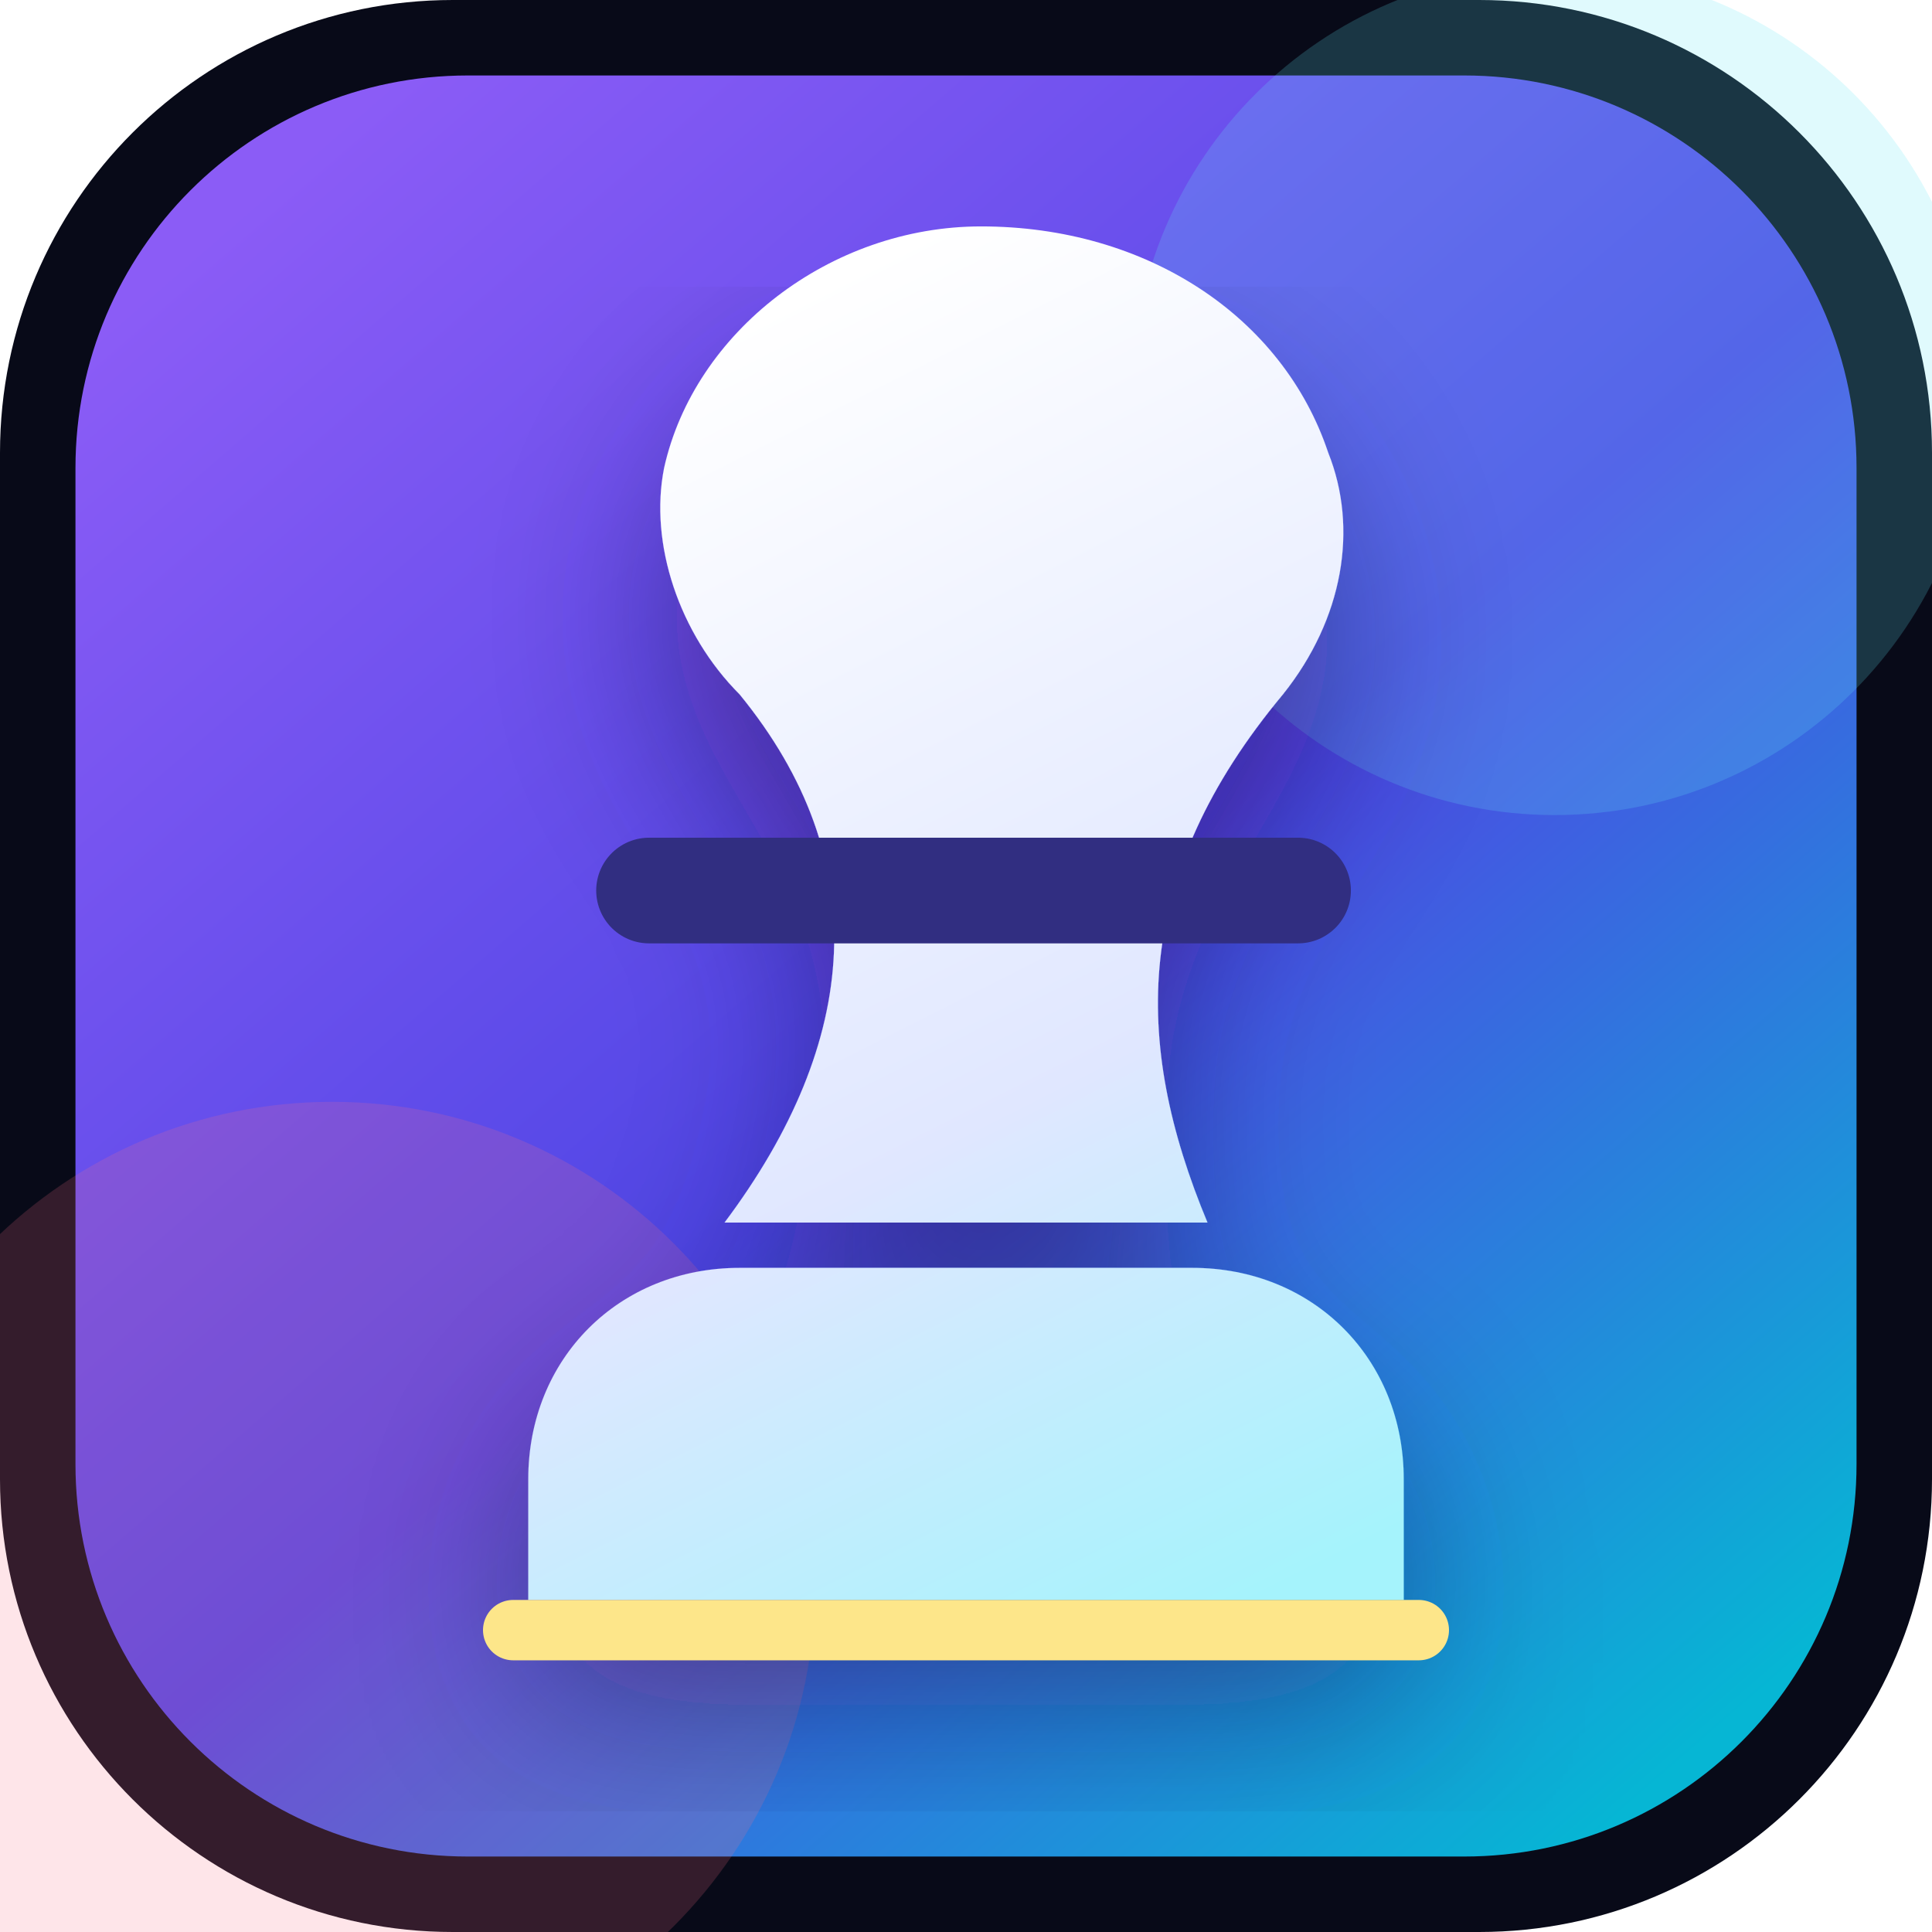
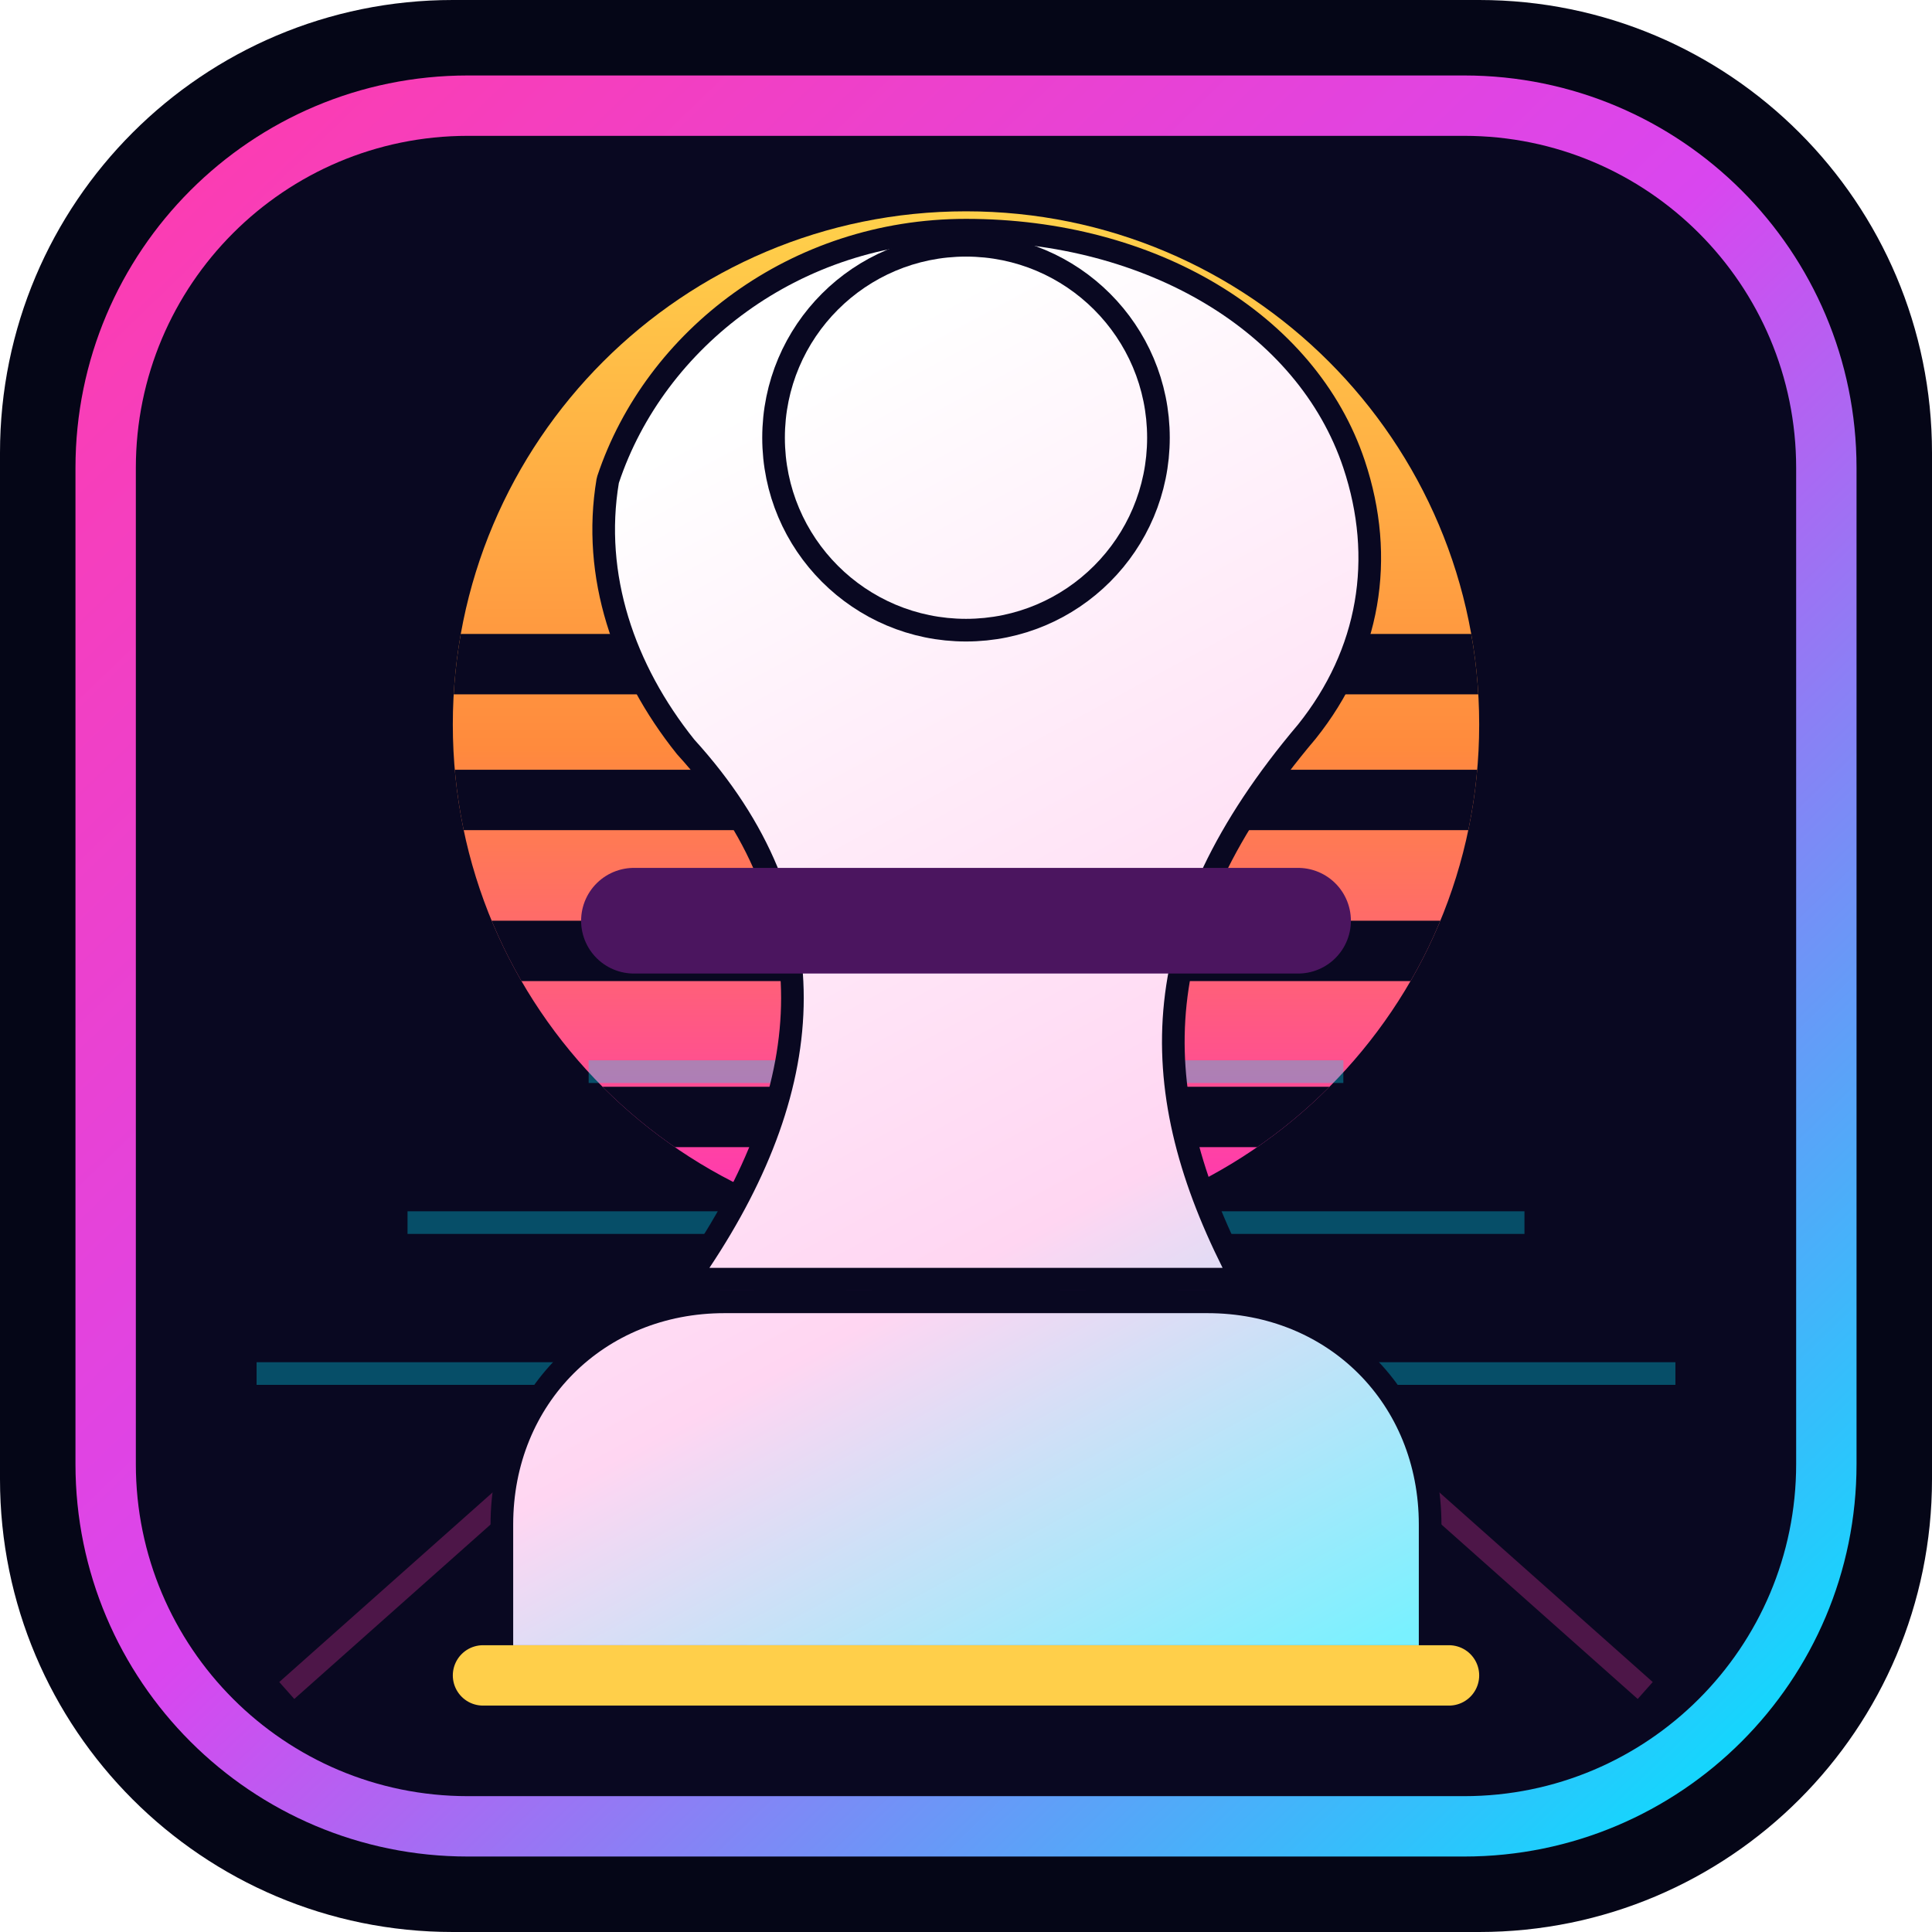
<svg xmlns="http://www.w3.org/2000/svg" viewBox="0 0 128 128">
  <defs>
-     <linearGradient id="bg" x1="18" y1="12" x2="110" y2="118" gradientUnits="userSpaceOnUse">
-       <stop stop-color="#8B5CF6" />
-       <stop offset="0.52" stop-color="#4F46E5" />
-       <stop offset="1" stop-color="#06B6D4" />
+     <linearGradient id="frame" x1="8" y1="6" x2="120" y2="122" gradientUnits="userSpaceOnUse">
+       <stop stop-color="#FF3CAC" />
+       <stop offset="0.48" stop-color="#D946EF" />
+       <stop offset="1" stop-color="#00E5FF" />
    </linearGradient>
-     <linearGradient id="piece" x1="44" y1="24" x2="85" y2="105" gradientUnits="userSpaceOnUse">
+     <linearGradient id="sun" x1="64" y1="15" x2="64" y2="78" gradientUnits="userSpaceOnUse">
+       <stop stop-color="#FFCF4A" />
+       <stop offset="0.55" stop-color="#FF8A3D" />
+       <stop offset="1" stop-color="#FF3CAC" />
+     </linearGradient>
+     <linearGradient id="piece" x1="42" y1="31" x2="86" y2="112" gradientUnits="userSpaceOnUse">
      <stop stop-color="#FFFFFF" />
-       <stop offset="0.6" stop-color="#E0E7FF" />
-       <stop offset="1" stop-color="#A5F3FC" />
+       <stop offset="0.62" stop-color="#FFD6F2" />
+       <stop offset="1" stop-color="#79F1FF" />
    </linearGradient>
-     <filter id="shadow" x="20" y="12" width="88" height="108" filterUnits="userSpaceOnUse">
-       <feDropShadow dx="0" dy="7" stdDeviation="6" flood-color="#16123F" flood-opacity="0.42" />
-     </filter>
+     <clipPath id="sun-clip">
+       <circle cx="64" cy="48" r="34" />
+     </clipPath>
  </defs>
-   <rect width="128" height="128" rx="30" fill="#080A18" />
-   <rect x="5" y="5" width="118" height="118" rx="26" fill="url(#bg)" />
-   <circle cx="103" cy="26" r="28" fill="#67E8F9" fill-opacity="0.20" />
-   <circle cx="22" cy="105" r="32" fill="#FB7185" fill-opacity="0.18" />
-   <g filter="url(#shadow)" fill="url(#piece)">
-     <path d="M35 106h58v-8c0-8-6-14-14-14H49c-8 0-14 6-14 14v8Z" />
-     <path d="M48 81h32c-5-12-5-23 5-35 4-5 5-11 3-16-3-9-12-15-23-15-10 0-19 7-21 16-1 5 1 11 5 15 9 11 8 23-1 35Z" />
-     <circle cx="65" cy="28" r="12" />
+   <rect width="128" height="128" rx="30" fill="#050617" />
+   <rect x="5" y="5" width="118" height="118" rx="26" fill="url(#frame)" />
+   <rect x="9" y="9" width="110" height="110" rx="22" fill="#090821" />
+   <g clip-path="url(#sun-clip)">
+     <circle cx="64" cy="48" r="34" fill="url(#sun)" />
+     <path d="M26 44h76M26 53h76M26 63h76M26 74h76" stroke="#090821" stroke-width="4" />
  </g>
-   <path d="M43 59h43" stroke="#312E81" stroke-width="7" stroke-linecap="round" />
-   <path d="M34 108h60" stroke="#FDE68A" stroke-width="4" stroke-linecap="round" />
+   <path d="M17 91h94M27 81h74M39 71h50" stroke="#00E5FF" stroke-opacity="0.32" stroke-width="1.5" />
+   <path d="M64 72 19 112M64 72l45 40M64 72 43 112M64 72l21 40" stroke="#FF3CAC" stroke-opacity="0.28" stroke-width="1.5" />
+   <g fill="url(#piece)" stroke="#090821" stroke-width="3" stroke-linejoin="round" paint-order="stroke fill">
+     <path d="M34 109h60v-8c0-8-6-14-14-14H48c-8 0-14 6-14 14v8Z" />
+     <path d="M47 84h34c-6-12-6-23 5-36 4-5 5-11 3-17-3-9-13-15-25-15-11 0-20 7-23 16-1 6 1 12 5 17 10 11 9 23 1 35Z" />
+     <circle cx="64" cy="29" r="12" />
+   </g>
+   <path d="M42 61h44" stroke="#4B155F" stroke-width="7" stroke-linecap="round" />
+   <path d="M32 111h64" stroke="#FFCF4A" stroke-width="4" stroke-linecap="round" />
</svg>
